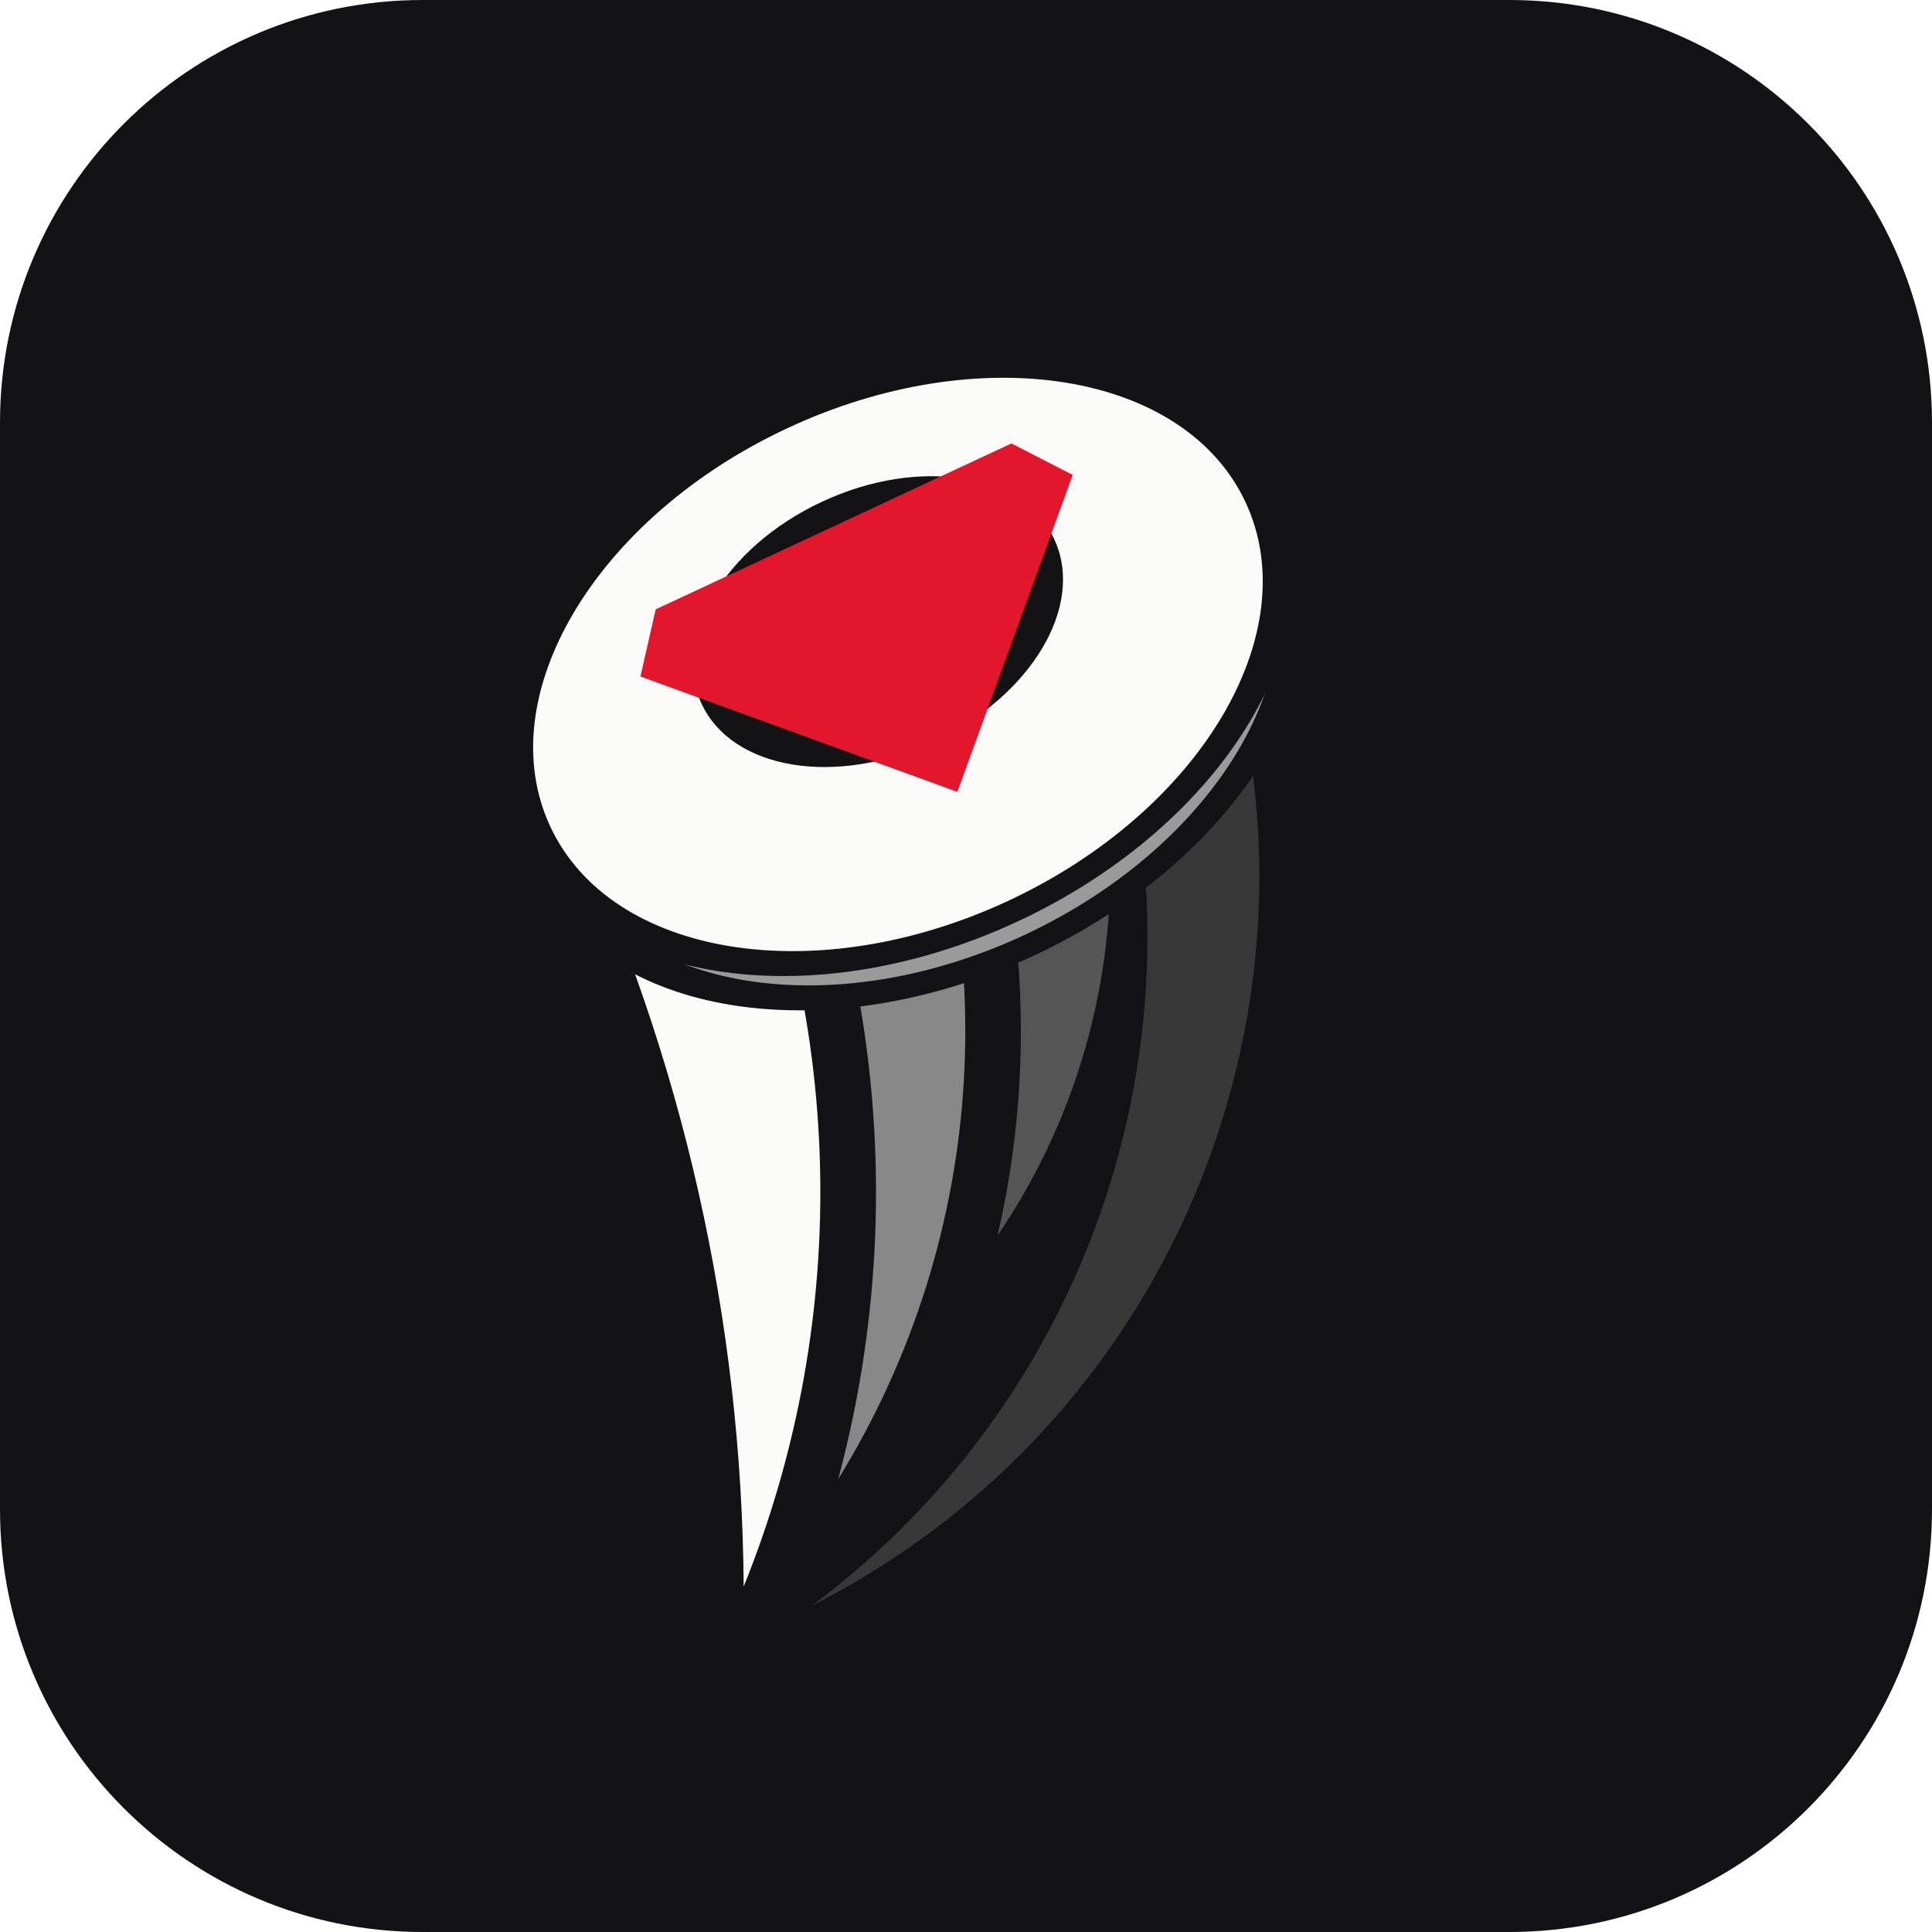
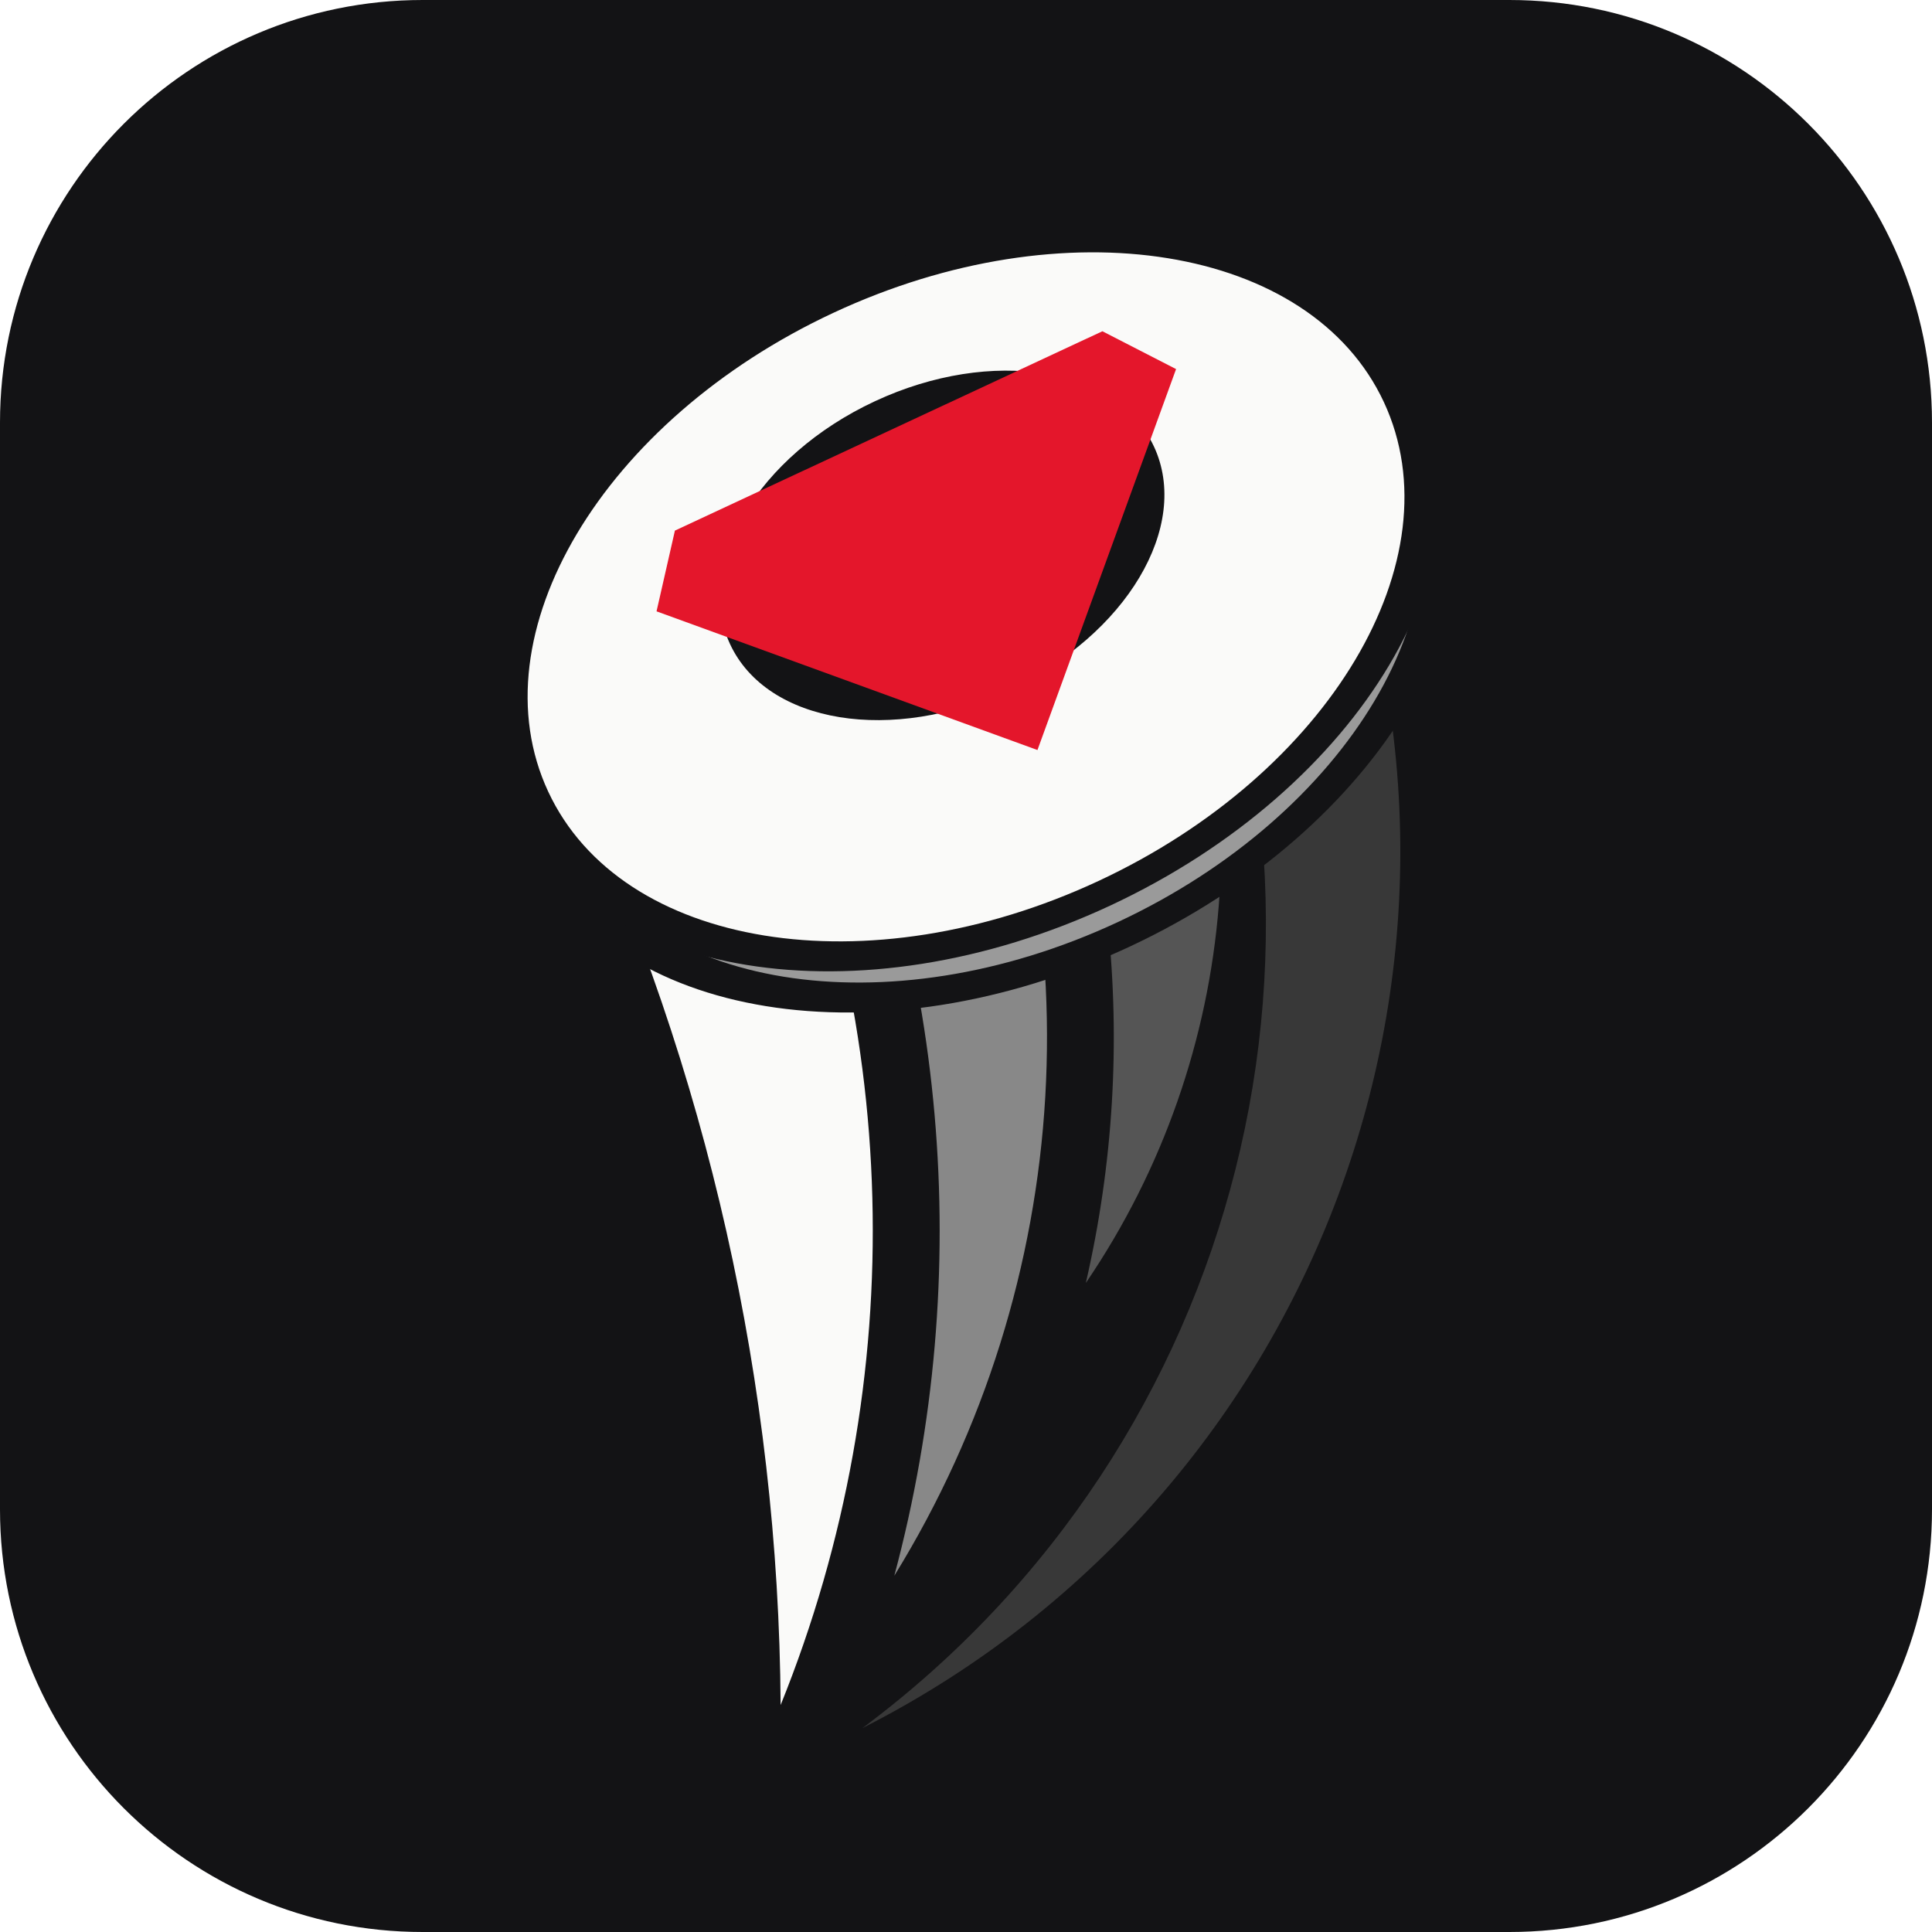
<svg xmlns="http://www.w3.org/2000/svg" viewBox="0 0 64 64">
  <rect width="64" height="64" rx="14" fill="#131315" />
-   <g transform="translate(0.28 -1.93) scale(0.9208)">
+   <g transform="translate(-3.41 -9) scale(1.1066)">
    <g transform="rotate(-25 32 26)">
      <path d="M25 26 A 37.9 37.9 0 0 1 12.95 53.72 A 66.5 66.5 0 0 0 19 26 z" fill="#FAFAF9" />
      <path d="M27 26 A 39.9 39.9 0 0 1 17.67 51.65 A 30.7 30.7 0 0 0 31.5 26 z" fill="#888888" />
      <path d="M33.5 26 A 32.7 32.7 0 0 1 26.57 46.13 A 23.4 23.4 0 0 0 38.0 26 z" fill="#555555" />
      <path d="M38.8 26 A 30.0 30.0 0 0 1 14.88 55.38 A 29.4 29.4 0 0 0 43.3 26 z" fill="#383838" />
      <g transform="translate(0 26) scale(1 0.68) translate(0 -26)">
        <circle cx="32" cy="28" r="14.4" fill="#9A9A9A" stroke="#131315" stroke-width="1.2" />
        <circle cx="32" cy="26" r="14.4" fill="#FAFAF9" stroke="#131315" stroke-width="1.2" />
        <g transform="translate(0 -2.5)">
          <circle cx="32" cy="26" r="7" fill="#131315" />
          <path d="M32.00 35.94 L23.42 23.32 L24.94 20.44 L39.06 20.44 L40.58 23.32 z" fill="#E4162B" />
        </g>
      </g>
    </g>
  </g>
</svg>
